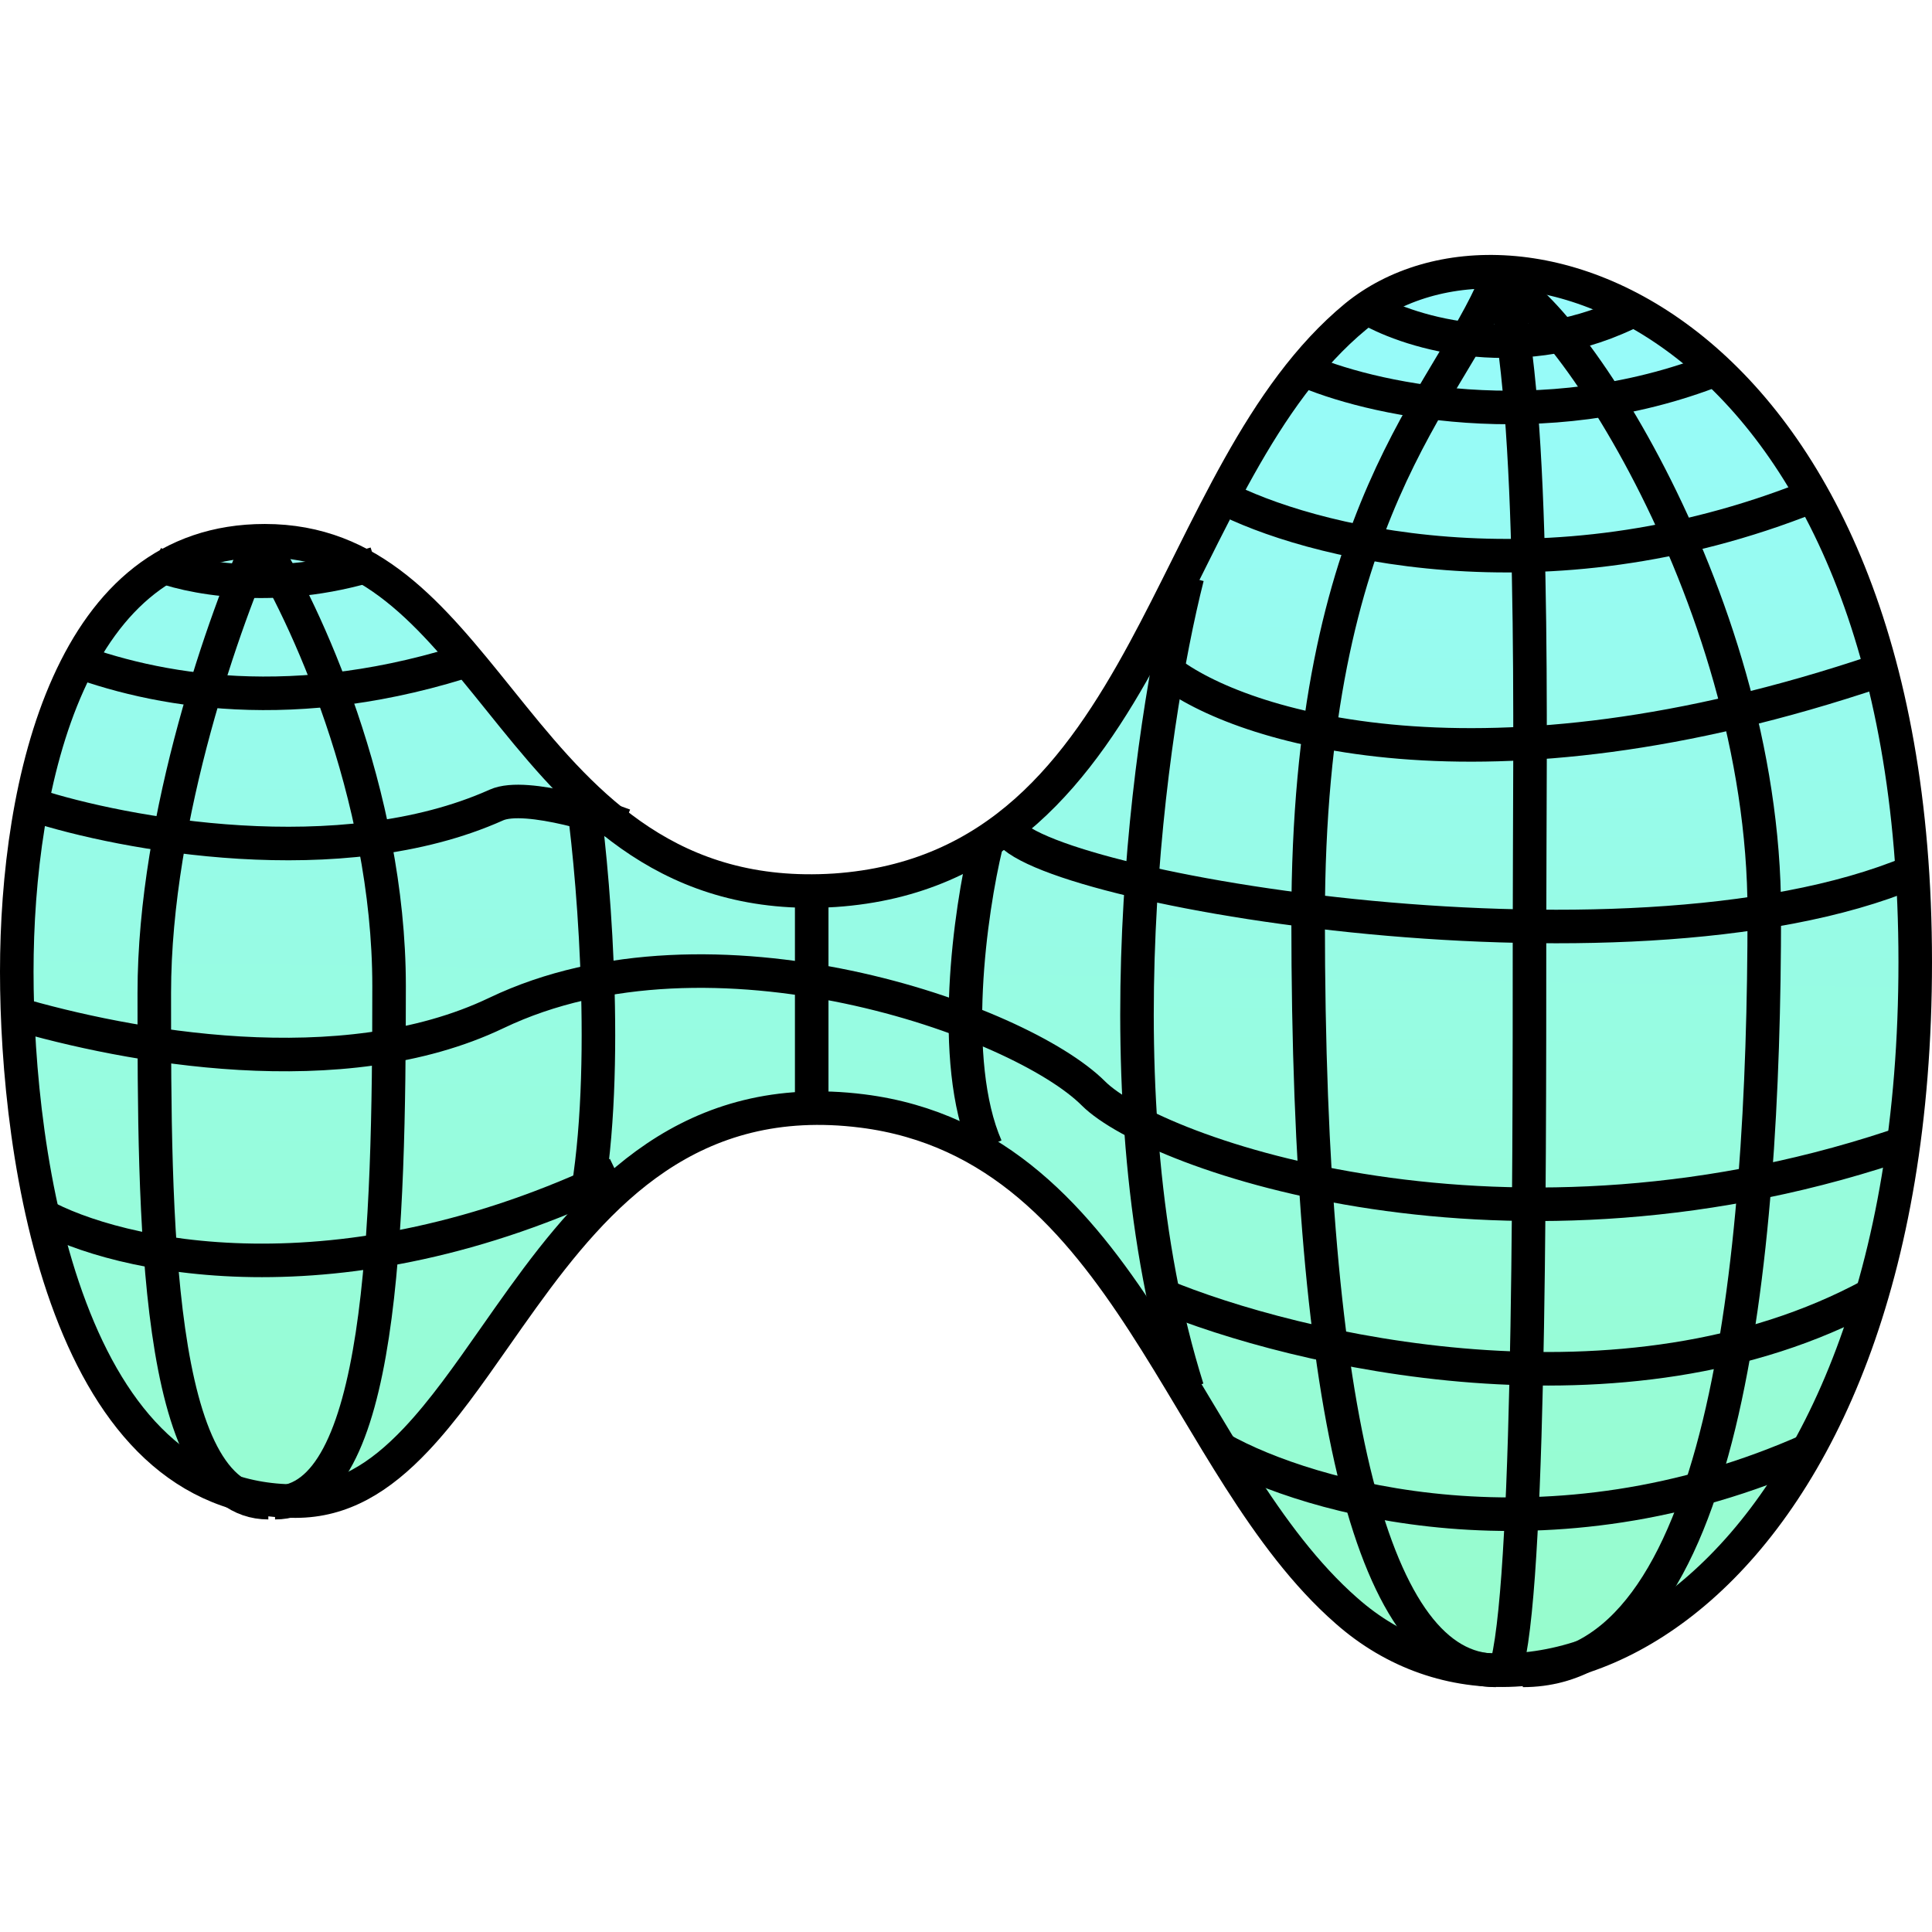
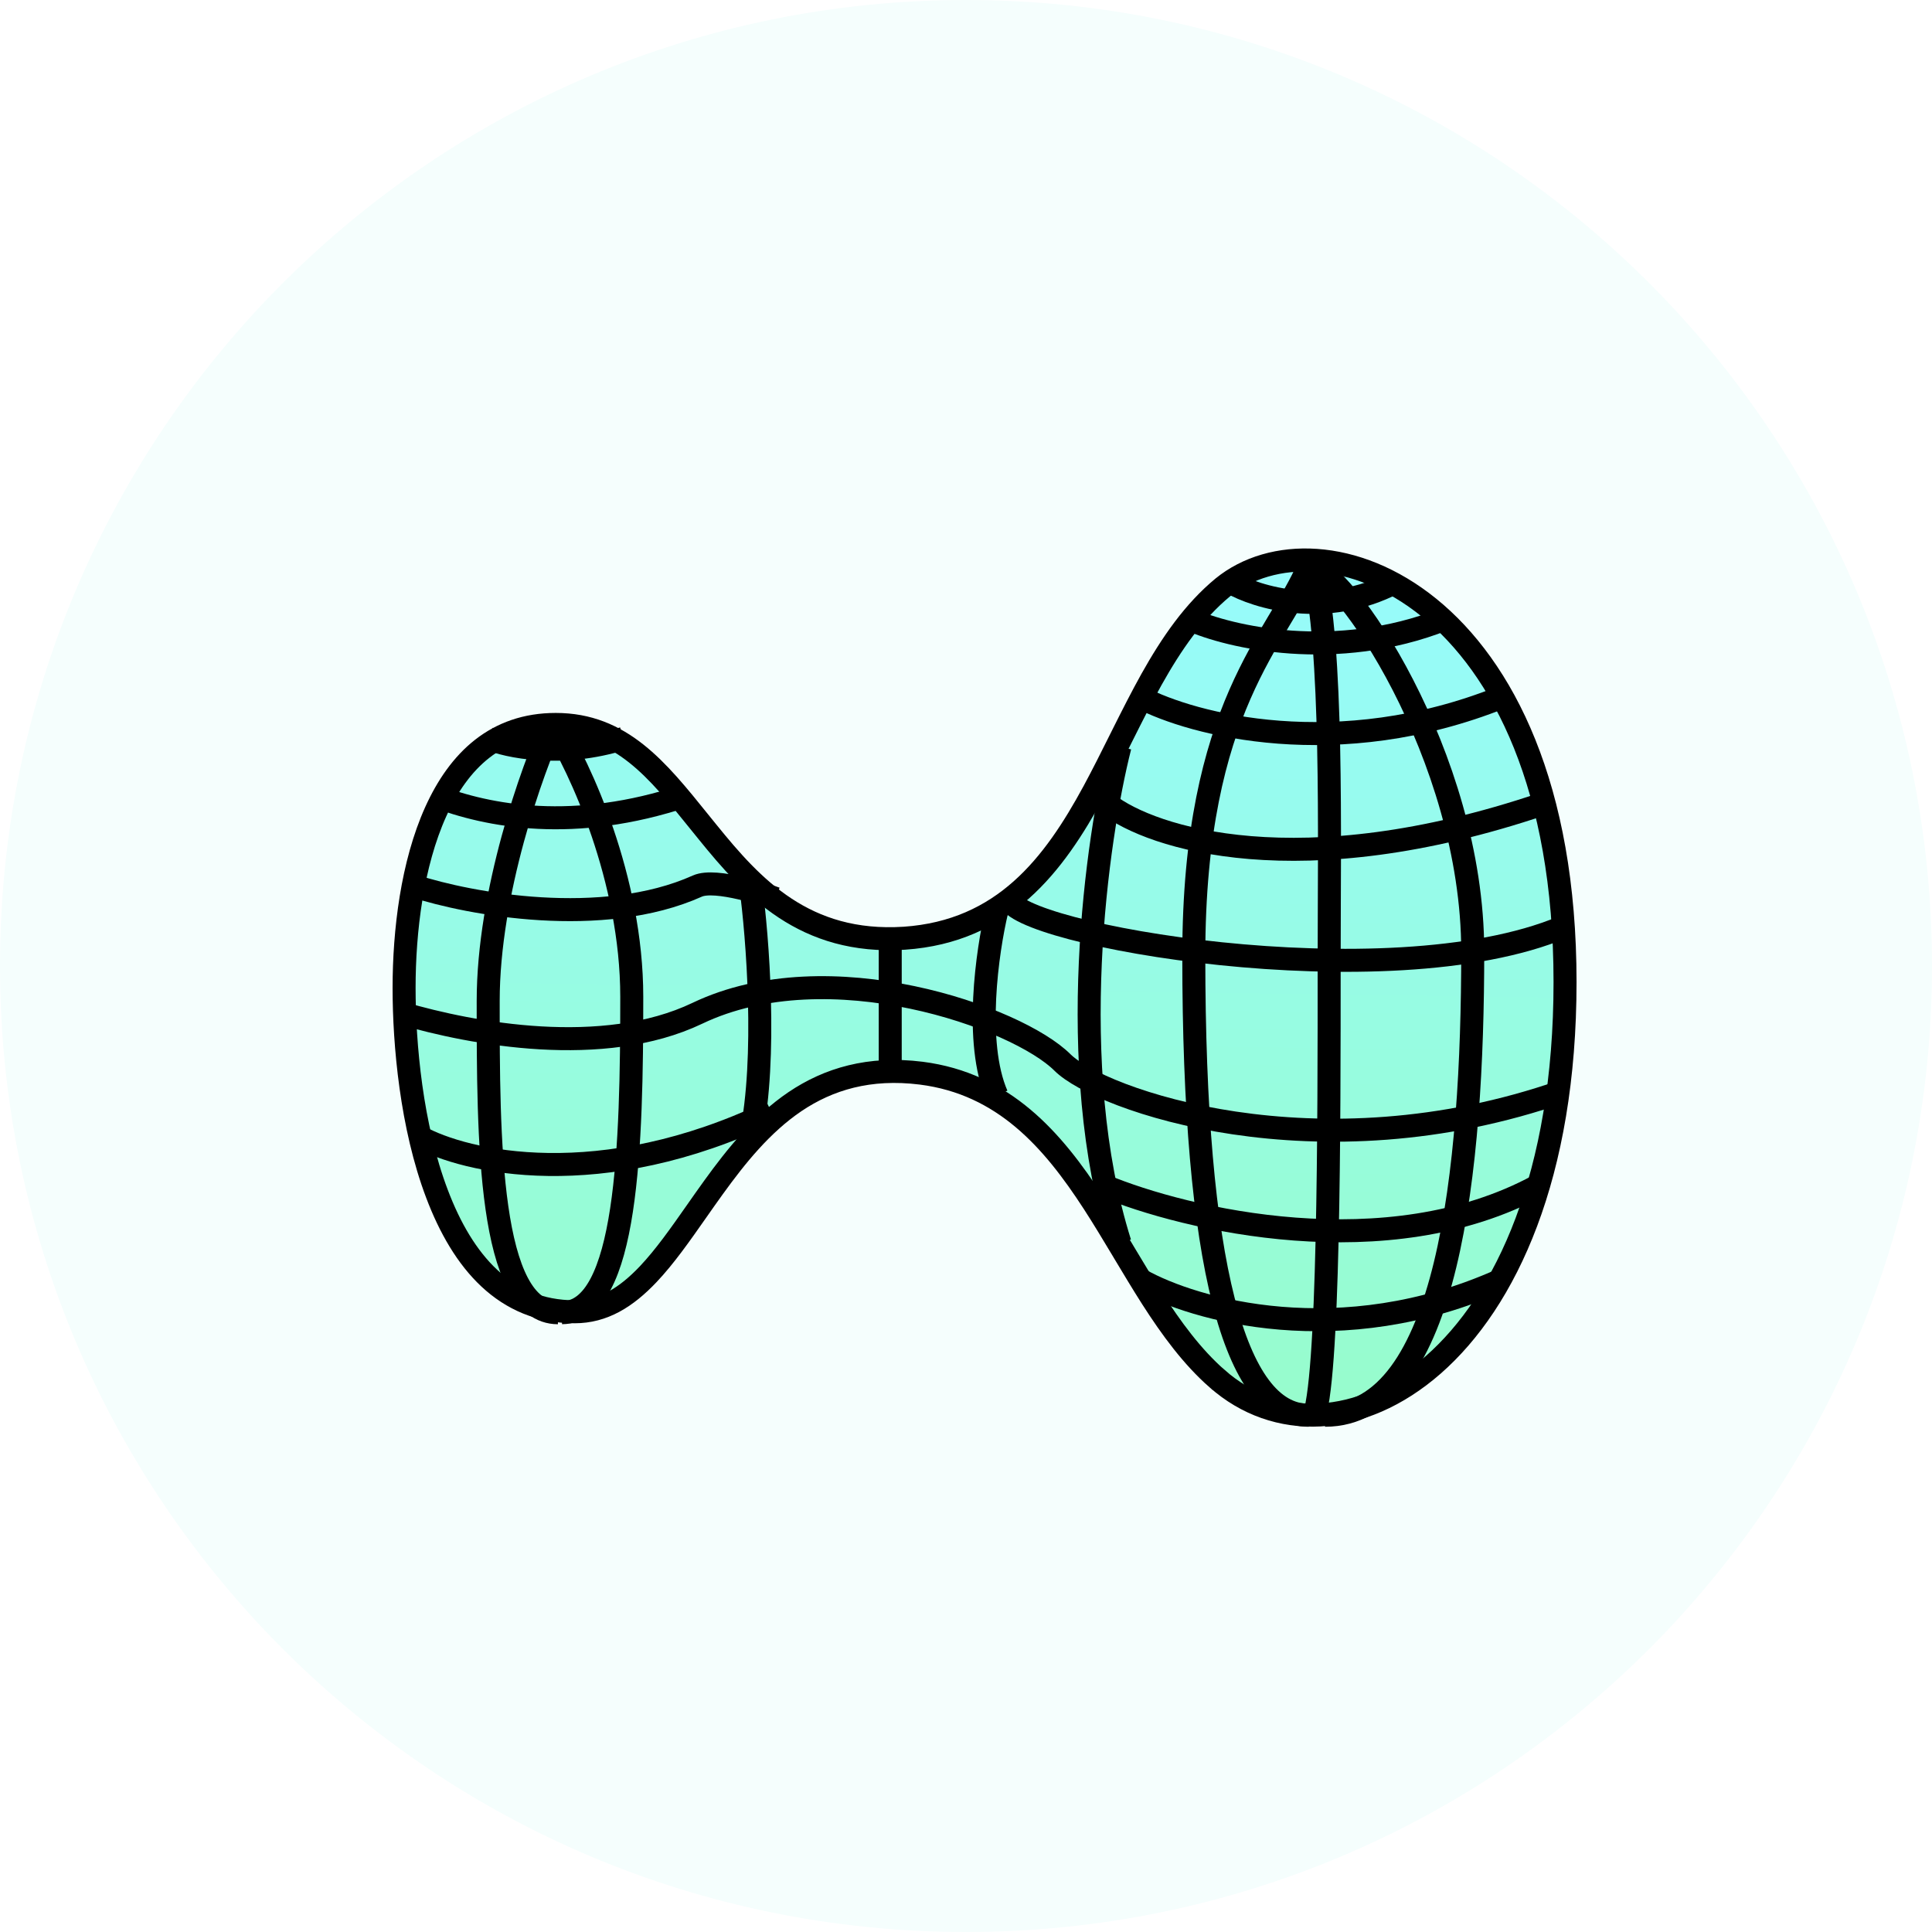
- <svg xmlns="http://www.w3.org/2000/svg" width="144" height="144" fill="none" viewBox="0 0 144 144">
-   <path fill="url(#a)" stroke="#000" stroke-width="2.5" d="m100.345 120.044-.005-.003c-3.026-2.657-5.555-6.084-7.96-9.846-1.143-1.788-2.248-3.633-3.364-5.498l-.17-.285c-1.17-1.955-2.355-3.928-3.593-5.836-4.936-7.611-10.898-14.494-20.98-15.77h-.001c-6.342-.798-11.297.72-15.374 3.468-4.03 2.716-7.157 6.602-9.93 10.446-.72.996-1.411 1.984-2.088 2.95-1.984 2.832-3.84 5.482-5.875 7.632-2.688 2.84-5.488 4.581-8.972 4.581-8.457 0-13.649-6.095-16.778-14.364C2.133 89.271 1.25 79.266 1.25 72.431c0-6.98.985-15.123 3.845-21.472 2.84-6.304 7.415-10.655 14.641-10.655 7.941 0 12.364 5.492 17.469 11.83.341.425.686.853 1.035 1.283 5.455 6.728 11.819 13.713 23.971 12.938h.007c12.113-.832 18.225-8.915 23.086-17.89 1.11-2.05 2.165-4.167 3.213-6.267l.302-.606c1.15-2.306 2.299-4.585 3.523-6.773 2.453-4.381 5.168-8.31 8.698-11.226 5.9-4.812 16.166-4.799 25.152 2.49 8.943 7.254 16.558 21.753 16.558 45.616 0 23.574-7.213 38.896-16.06 46.654-8.826 7.74-19.232 7.994-26.345 1.691Z" />
-   <path stroke="#000" stroke-width="2.5" d="M11.5 42c2.333 1 8.9 2.4 16.5 0M5 49c6.5 2.5 17 4.5 30.5 0m-33 11c6.667 2.167 22.9 5.2 34.5 0 2.23-1 8.667 1.167 9.5 1.5M1 75.5c8.5 2.5 24.5 5.5 36 0 16.018-7.66 39.011.511 44.5 6 4.5 4.5 31 14 61 3.5" />
-   <path stroke="#000" stroke-width="2.5" d="M43.5 60c.833 6.167 2 20.9 0 30.5m17-24v16m13-19.5c-1.167 4.833-2.8 16.1 0 22.5m15-42.5c-2.833 11.167-6.8 38.9 0 60.5m23-82.5c-3.667 8.833-14 17-14 47.5 0 37.5 5 56 14 56M112 21c2.5 9.667 2 32.9 2 48.5 0 19.5 0 51.5-2 55.5" />
-   <path stroke="#000" stroke-width="2.5" d="M111.5 21c4 0 20 23 20 47 0 26.5-3 56.5-18 56.5" />
-   <path stroke="#000" stroke-width="2.5" d="M102 23c3.167 1.833 11.6 4.4 20 0m-25 4.5c4.833 2.167 17.8 5.2 31 0M91 37c6.333 3.333 24 8 44 0M87 50c5.333 4.167 23.4 10 53 0M75 61.5c.333 4.333 46 12.5 67.5 3.5m-56 31.5c10 4.167 34.6 10 53 0M91 108c6.5 3.667 24.4 8.8 44 0M3 90.5c5.667 3.167 22.2 7 43-3" />
-   <path stroke="#000" stroke-width="2.5" d="M19.5 40c-2.667 5.833-8 20.8-8 34 0 16.5 0 38 8.5 38" />
-   <path stroke="#000" stroke-width="2.5" d="M19.5 40.5c3.167 5 9.5 18.6 9.5 33 0 18-.5 38.5-8.5 38.5" />
+ <svg xmlns="http://www.w3.org/2000/svg" width="32" height="32" viewBox="0 0 32 32" fill="none">
+   <circle cx="16" cy="16" r="16" fill="#F5FEFD" />
+   <path d="M20.16 22.835L20.159 22.835C19.748 22.474 19.404 22.008 19.077 21.497C18.922 21.254 18.772 21.003 18.62 20.75L18.597 20.711C18.438 20.446 18.277 20.177 18.109 19.918C17.438 18.884 16.628 17.949 15.258 17.775C14.396 17.667 13.722 17.873 13.168 18.246C12.621 18.616 12.196 19.144 11.819 19.666C11.721 19.801 11.627 19.936 11.535 20.067C11.265 20.452 11.013 20.812 10.737 21.104C10.371 21.49 9.991 21.727 9.518 21.727C8.368 21.727 7.663 20.898 7.238 19.774C6.813 18.654 6.693 17.294 6.693 16.365C6.693 15.417 6.827 14.31 7.216 13.447C7.602 12.591 8.223 11.999 9.205 11.999C10.285 11.999 10.886 12.746 11.579 13.607C11.626 13.665 11.672 13.723 11.72 13.781C12.461 14.696 13.326 15.645 14.977 15.54H14.978C16.624 15.427 17.455 14.328 18.116 13.108C18.266 12.83 18.41 12.542 18.552 12.257L18.593 12.175C18.75 11.861 18.906 11.552 19.072 11.254C19.405 10.659 19.774 10.125 20.254 9.729C21.056 9.075 22.451 9.077 23.672 10.067C24.887 11.053 25.922 13.023 25.922 16.266C25.922 19.469 24.942 21.551 23.739 22.606C22.54 23.657 21.126 23.692 20.16 22.835Z" fill="url(#paint0_linear_3660_3727)" stroke="black" stroke-width="0.381" />
+   <path d="M8.086 12.23C8.403 12.366 9.295 12.556 10.328 12.23M7.203 13.181C8.086 13.521 9.513 13.793 11.347 13.181M6.863 14.676C7.769 14.971 9.975 15.383 11.551 14.676C11.854 14.54 12.729 14.835 12.842 14.88M6.659 16.783C7.814 17.122 9.989 17.53 11.551 16.783C13.728 15.742 16.852 16.852 17.598 17.598C18.21 18.209 21.811 19.5 25.888 18.073" stroke="black" stroke-width="0.381" />
+   <path d="M12.435 14.676C12.548 15.514 12.706 17.516 12.435 18.821M14.745 15.559V17.734M16.511 15.084C16.353 15.741 16.131 17.272 16.511 18.141M18.55 12.366C18.165 13.884 17.626 17.652 18.55 20.587M21.675 9.376C21.177 10.577 19.773 11.687 19.773 15.831C19.773 20.927 20.452 23.441 21.675 23.441M21.743 9.376C22.083 10.69 22.015 13.847 22.015 15.967C22.015 18.617 22.015 22.966 21.743 23.509" stroke="black" stroke-width="0.381" />
+   <path d="M21.675 9.376C22.218 9.376 24.393 12.502 24.393 15.763C24.393 19.364 23.985 23.441 21.947 23.441" stroke="black" stroke-width="0.381" />
+   <path d="M20.384 9.648C20.814 9.897 21.96 10.245 23.102 9.648M19.704 10.259C20.361 10.554 22.123 10.966 23.917 10.259M18.889 11.55C19.75 12.003 22.151 12.637 24.868 11.55M18.346 13.317C19.07 13.883 21.525 14.676 25.548 13.317M16.715 14.879C16.76 15.468 22.966 16.578 25.887 15.355M18.278 19.636C19.637 20.202 22.979 20.994 25.48 19.636M18.889 21.198C19.772 21.697 22.205 22.394 24.868 21.198M6.931 18.82C7.701 19.251 9.947 19.771 12.774 18.413" stroke="black" stroke-width="0.381" />
+   <path d="M9.173 11.959C8.811 12.752 8.086 14.786 8.086 16.579C8.086 18.822 8.086 21.743 9.241 21.743" stroke="black" stroke-width="0.381" />
+   <path d="M9.173 12.026C9.603 12.706 10.464 14.554 10.464 16.511C10.464 18.957 10.396 21.742 9.309 21.742" stroke="black" stroke-width="0.381" />
  <defs>
-     <linearGradient id="a" x1="62.5" x2="64" y1="126" y2="19" gradientUnits="userSpaceOnUse">
+     <linearGradient id="paint0_linear_3660_3727" x1="15.017" y1="23.645" x2="15.22" y2="9.104" gradientUnits="userSpaceOnUse">
      <stop stop-color="#97FCCB" />
      <stop offset="1" stop-color="#97FBFC" />
    </linearGradient>
  </defs>
</svg>
